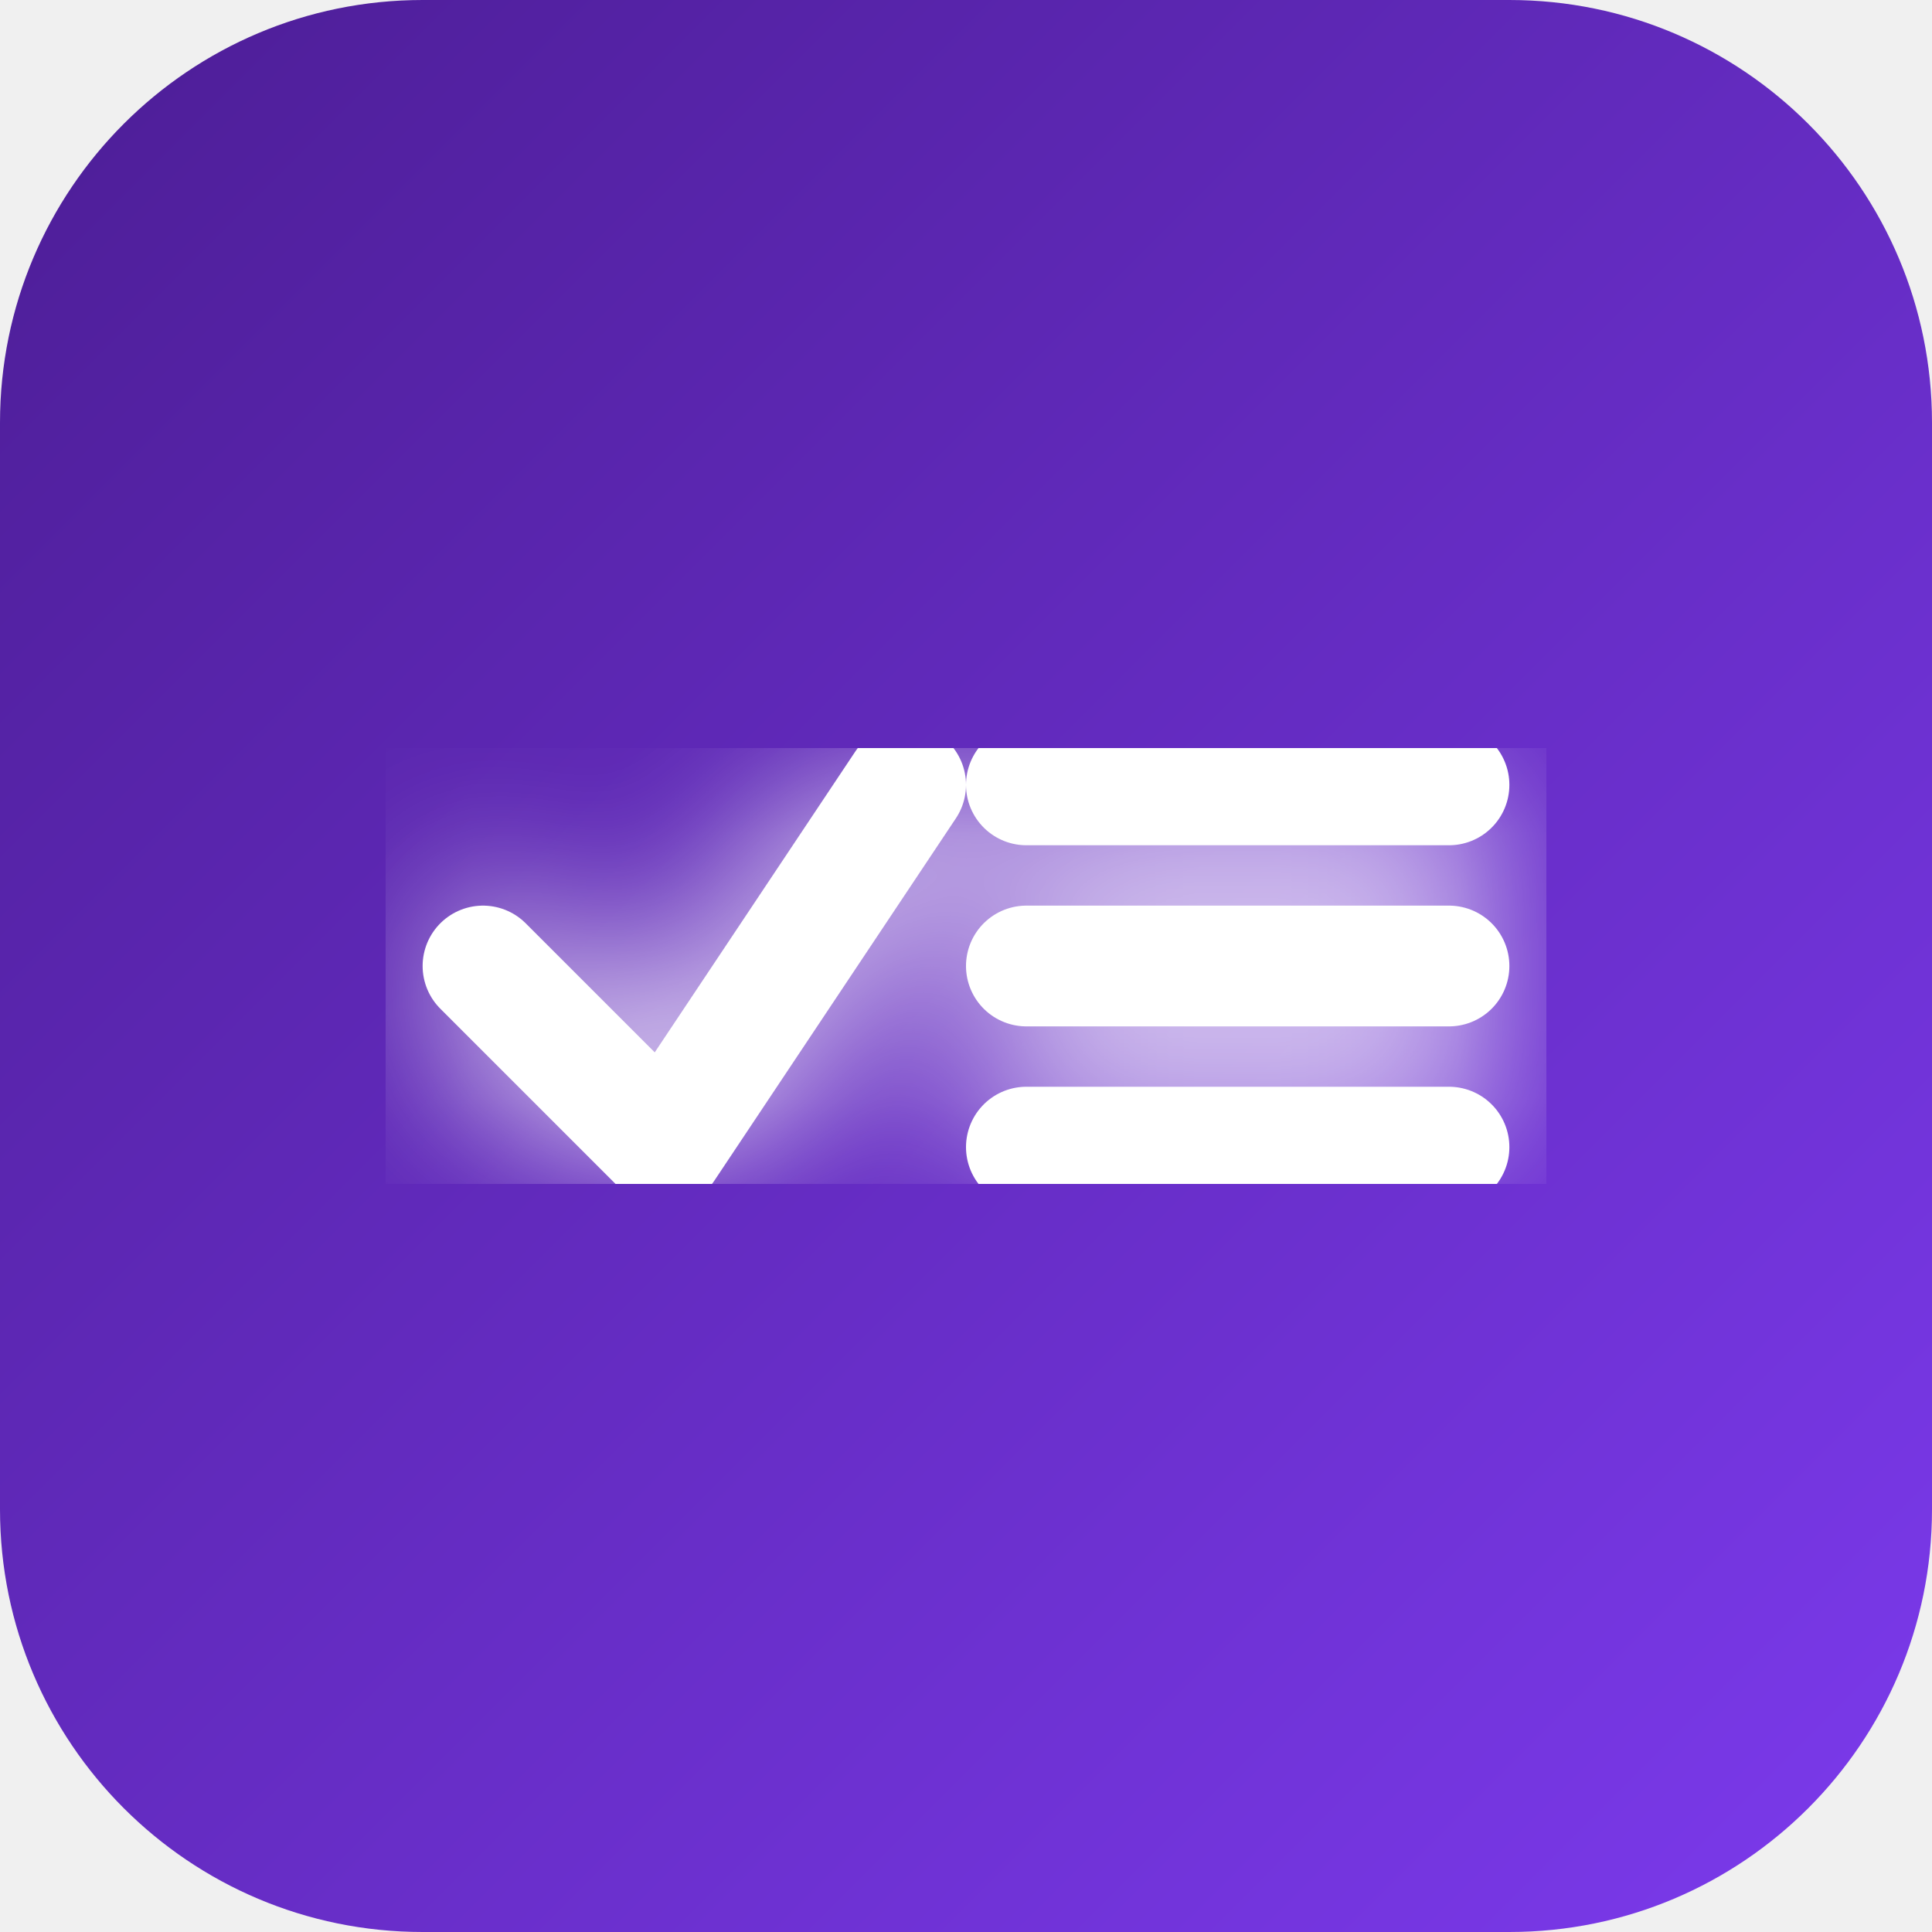
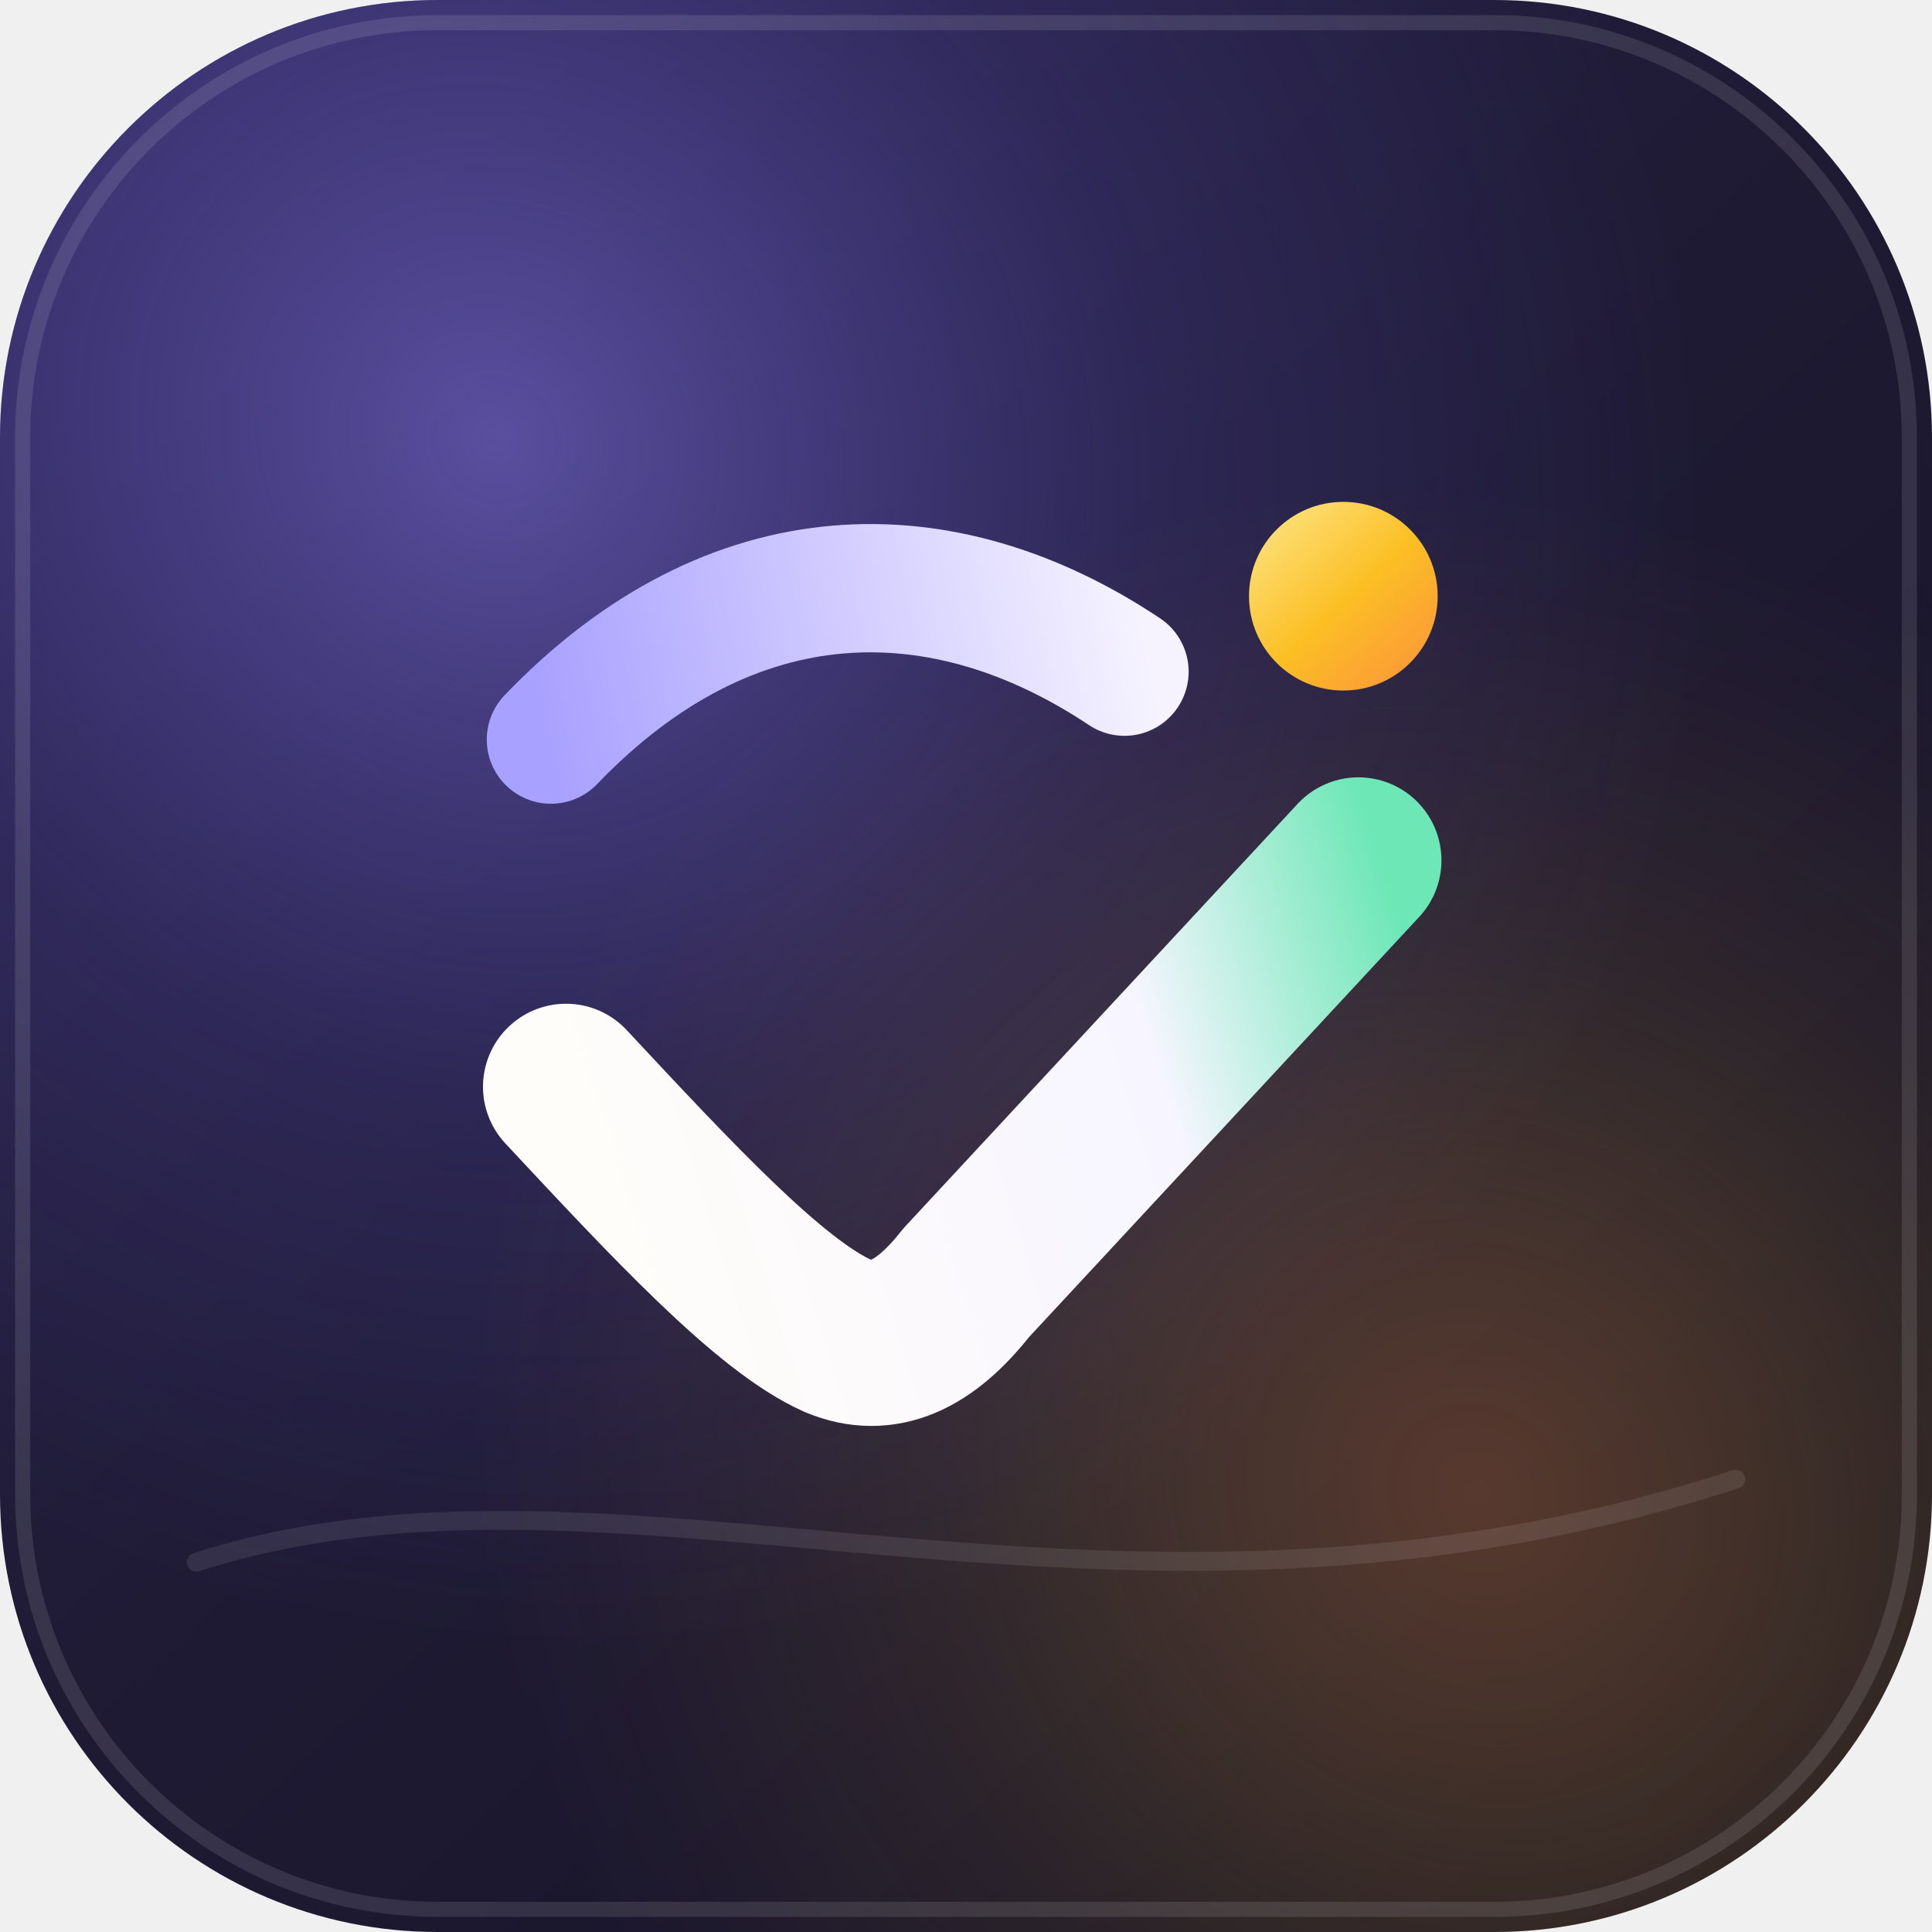
- <svg xmlns="http://www.w3.org/2000/svg" viewBox="0 0 32 32" fill="none">
+ <svg xmlns="http://www.w3.org/2000/svg" viewBox="0 0 512 512" fill="none">
  <defs>
-     <linearGradient id="bg" x1="0" y1="0" x2="1" y2="1">
-       <stop offset="0%" stop-color="#4C1D95" />
-       <stop offset="100%" stop-color="#7C3AED" />
+     <linearGradient id="fd-bg" x1="40" y1="24" x2="472" y2="488" gradientUnits="userSpaceOnUse">
+       <stop offset="0%" stop-color="#282147" />
+       <stop offset="52%" stop-color="#1E1A33" />
+       <stop offset="100%" stop-color="#151324" />
    </linearGradient>
-     <filter id="glow">
-       <feGaussianBlur stdDeviation="1.5" result="blur" />
-       <feMerge>
-         <feMergeNode in="blur" />
-         <feMergeNode in="SourceGraphic" />
-       </feMerge>
-     </filter>
+     <radialGradient id="fd-glow-iris" cx="0" cy="0" r="1" gradientUnits="userSpaceOnUse" gradientTransform="translate(132 118) rotate(42) scale(330 310)">
+       <stop offset="0%" stop-color="#8B7CF6" stop-opacity="0.52" />
+       <stop offset="55%" stop-color="#6D62E8" stop-opacity="0.16" />
+       <stop offset="100%" stop-color="#6D62E8" stop-opacity="0" />
+     </radialGradient>
+     <radialGradient id="fd-glow-warm" cx="0" cy="0" r="1" gradientUnits="userSpaceOnUse" gradientTransform="translate(392 396) rotate(-135) scale(280 260)">
+       <stop offset="0%" stop-color="#FB923C" stop-opacity="0.28" />
+       <stop offset="55%" stop-color="#FBBF24" stop-opacity="0.09" />
+       <stop offset="100%" stop-color="#FB923C" stop-opacity="0" />
+     </radialGradient>
+     <linearGradient id="fd-wave" x1="145" y1="194" x2="302" y2="162" gradientUnits="userSpaceOnUse">
+       <stop offset="0%" stop-color="#A9A1FF" />
+       <stop offset="100%" stop-color="#F6F3FF" />
+     </linearGradient>
+     <linearGradient id="fd-check" x1="148" y1="292" x2="364" y2="224" gradientUnits="userSpaceOnUse">
+       <stop offset="0%" stop-color="#FFFDF9" />
+       <stop offset="68%" stop-color="#F7F5FF" />
+       <stop offset="100%" stop-color="#6EE7B7" />
+     </linearGradient>
+     <linearGradient id="fd-sun" x1="334" y1="132" x2="380" y2="182" gradientUnits="userSpaceOnUse">
+       <stop offset="0%" stop-color="#FDE68A" />
+       <stop offset="52%" stop-color="#FBBF24" />
+       <stop offset="100%" stop-color="#FB923C" />
+     </linearGradient>
  </defs>
-   <rect width="32" height="32" rx="7" fill="url(#bg)" />
-   <g filter="url(#glow)" stroke="white" stroke-linecap="round" stroke-linejoin="round">
-     <polyline points="8,16 11,19 15,13" stroke-width="2" fill="none" />
-     <line x1="17" y1="13" x2="24" y2="13" stroke-width="2" />
-     <line x1="17" y1="16" x2="24" y2="16" stroke-width="2" />
-     <line x1="17" y1="19" x2="24" y2="19" stroke-width="2" />
-   </g>
+   <rect width="512" height="512" rx="116" fill="url(#fd-bg)" />
+   <rect width="512" height="512" rx="116" fill="url(#fd-glow-iris)" />
+   <rect width="512" height="512" rx="116" fill="url(#fd-glow-warm)" />
+   <rect x="6" y="6" width="500" height="500" rx="110" stroke="white" stroke-opacity="0.11" stroke-width="4" />
+   <path d="M 52 414 C 164 378, 294 446, 460 392" stroke="white" stroke-opacity="0.09" stroke-width="5" stroke-linecap="round" />
+   <path d="M 146 196 C 194 146, 250 146, 298 178" stroke="url(#fd-wave)" stroke-width="34" stroke-linecap="round" />
+   <circle cx="356" cy="158" r="25" fill="url(#fd-sun)" />
+   <path d="M 150 288 C 178 318, 204 346, 222 354 C 234 359, 245 354, 256 340 L 360 228" stroke="url(#fd-check)" stroke-width="44" stroke-linecap="round" stroke-linejoin="round" />
</svg>
